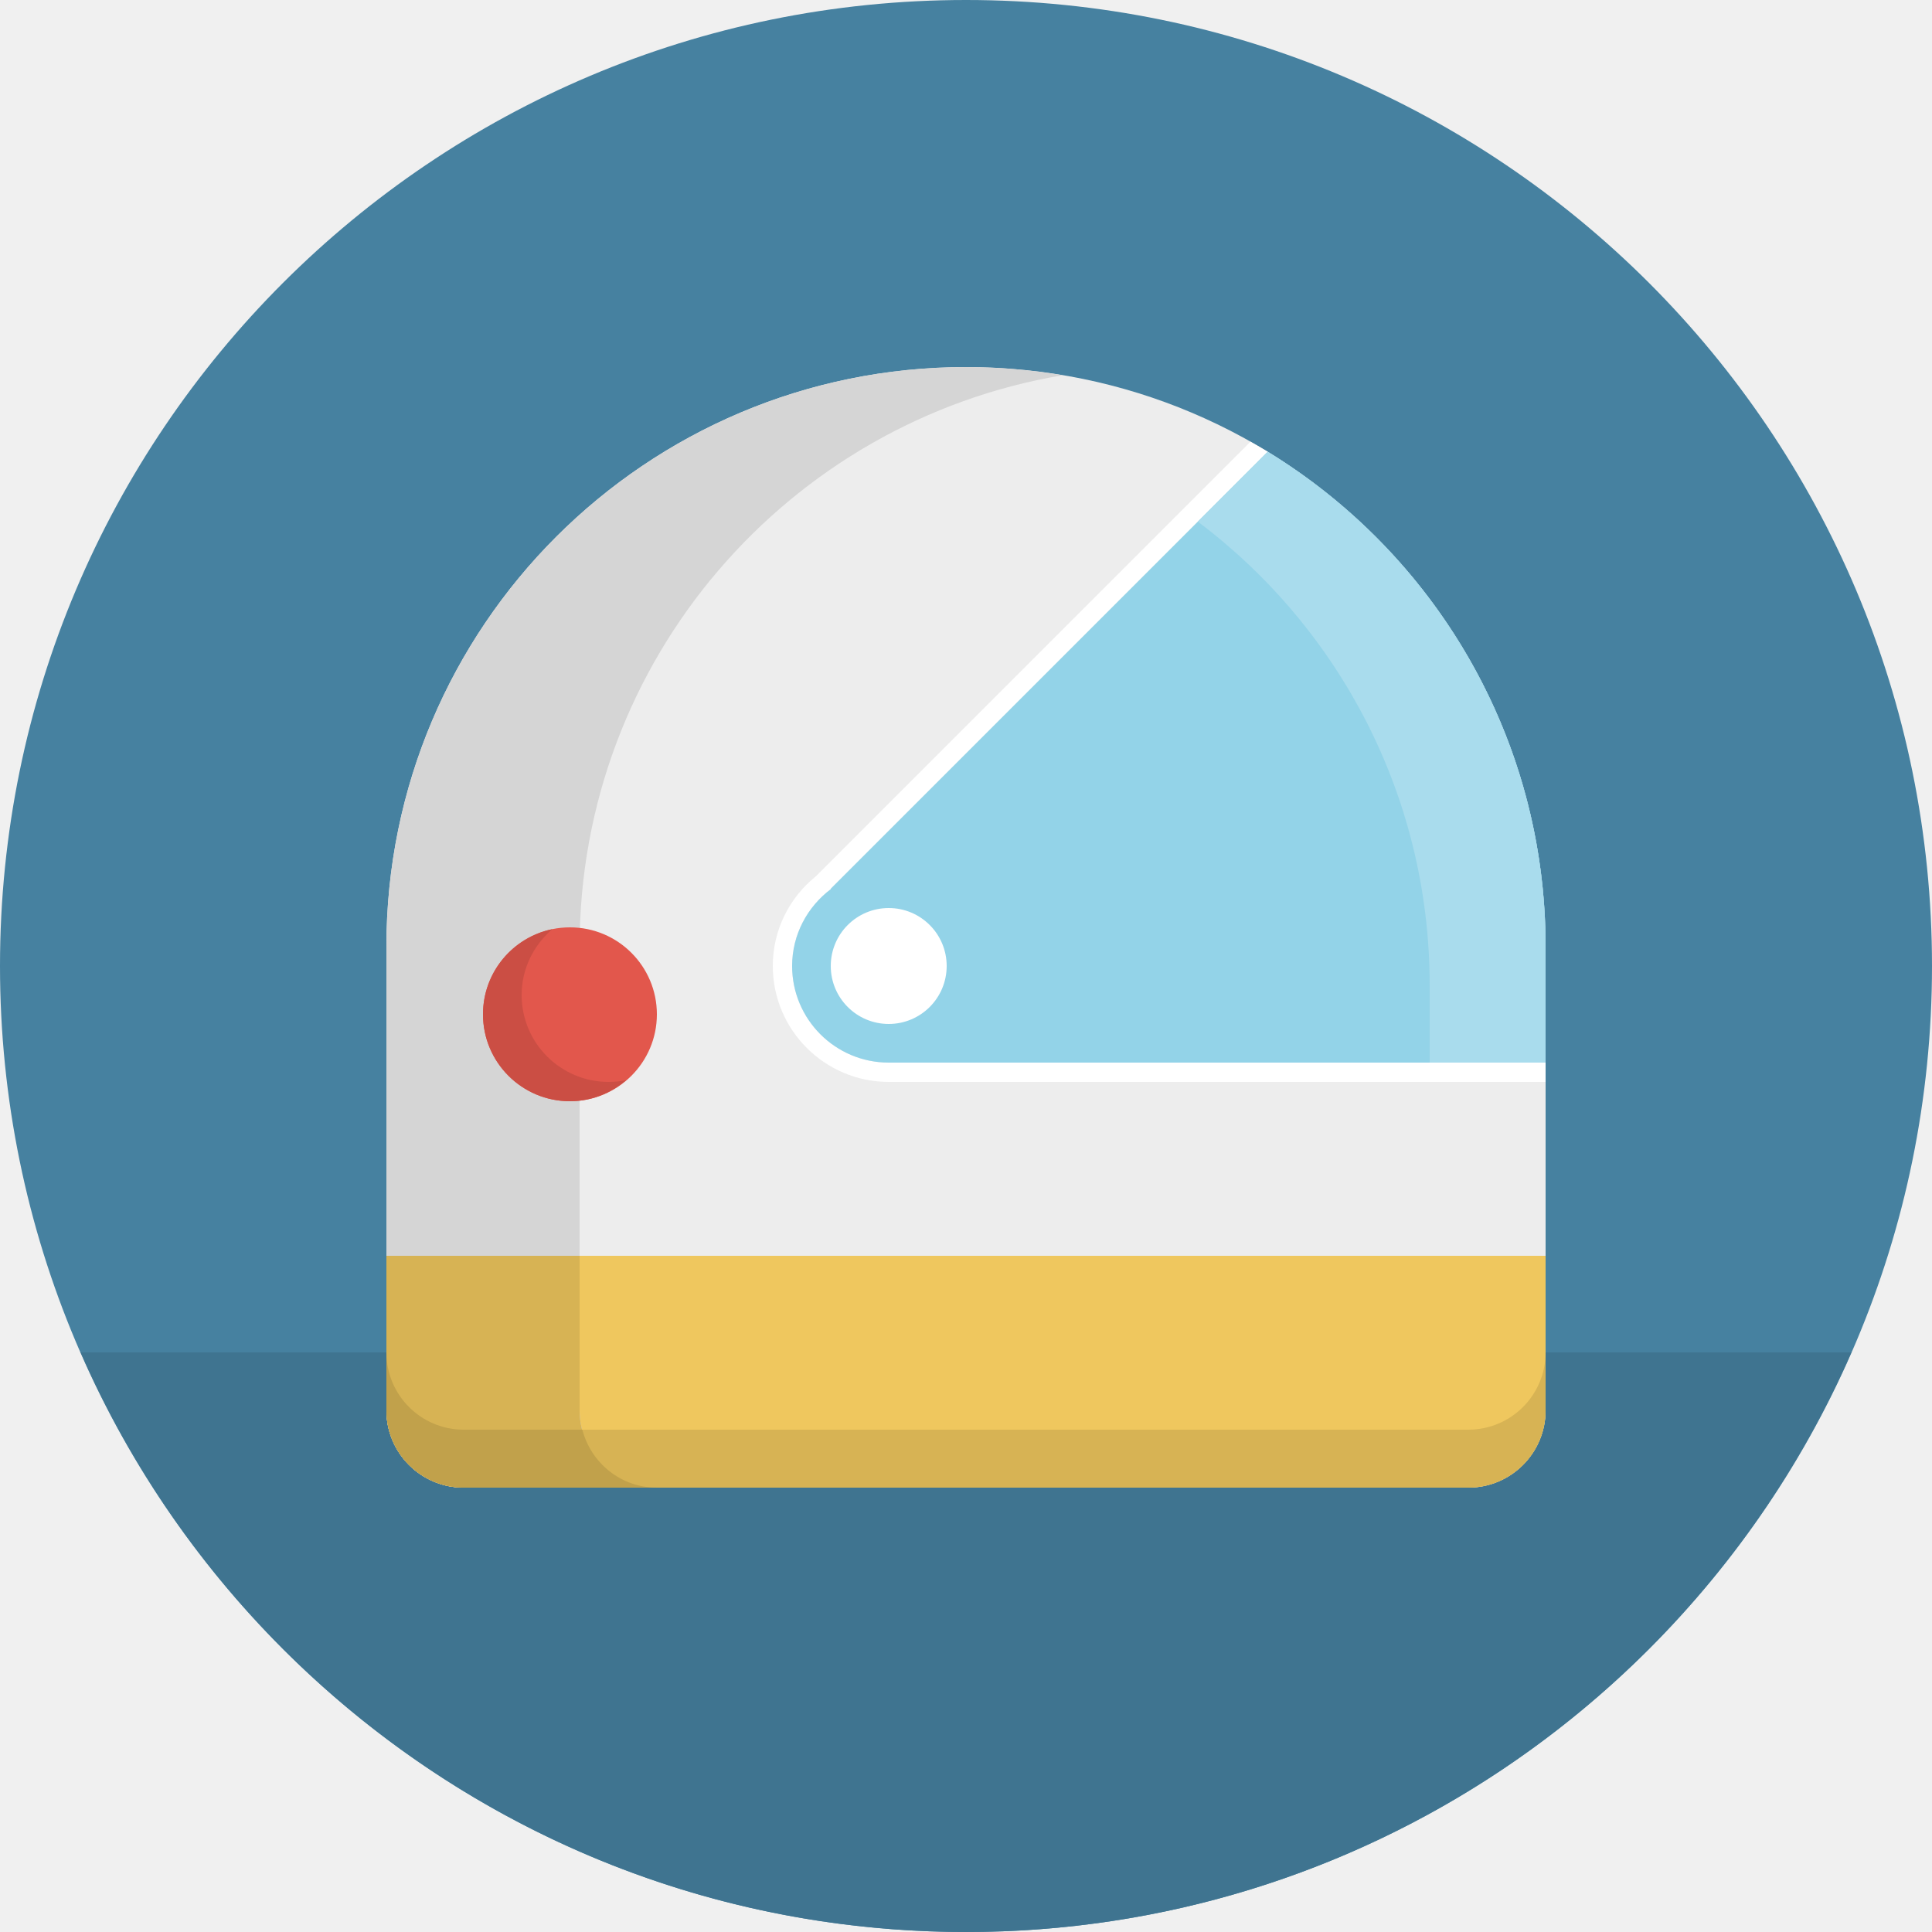
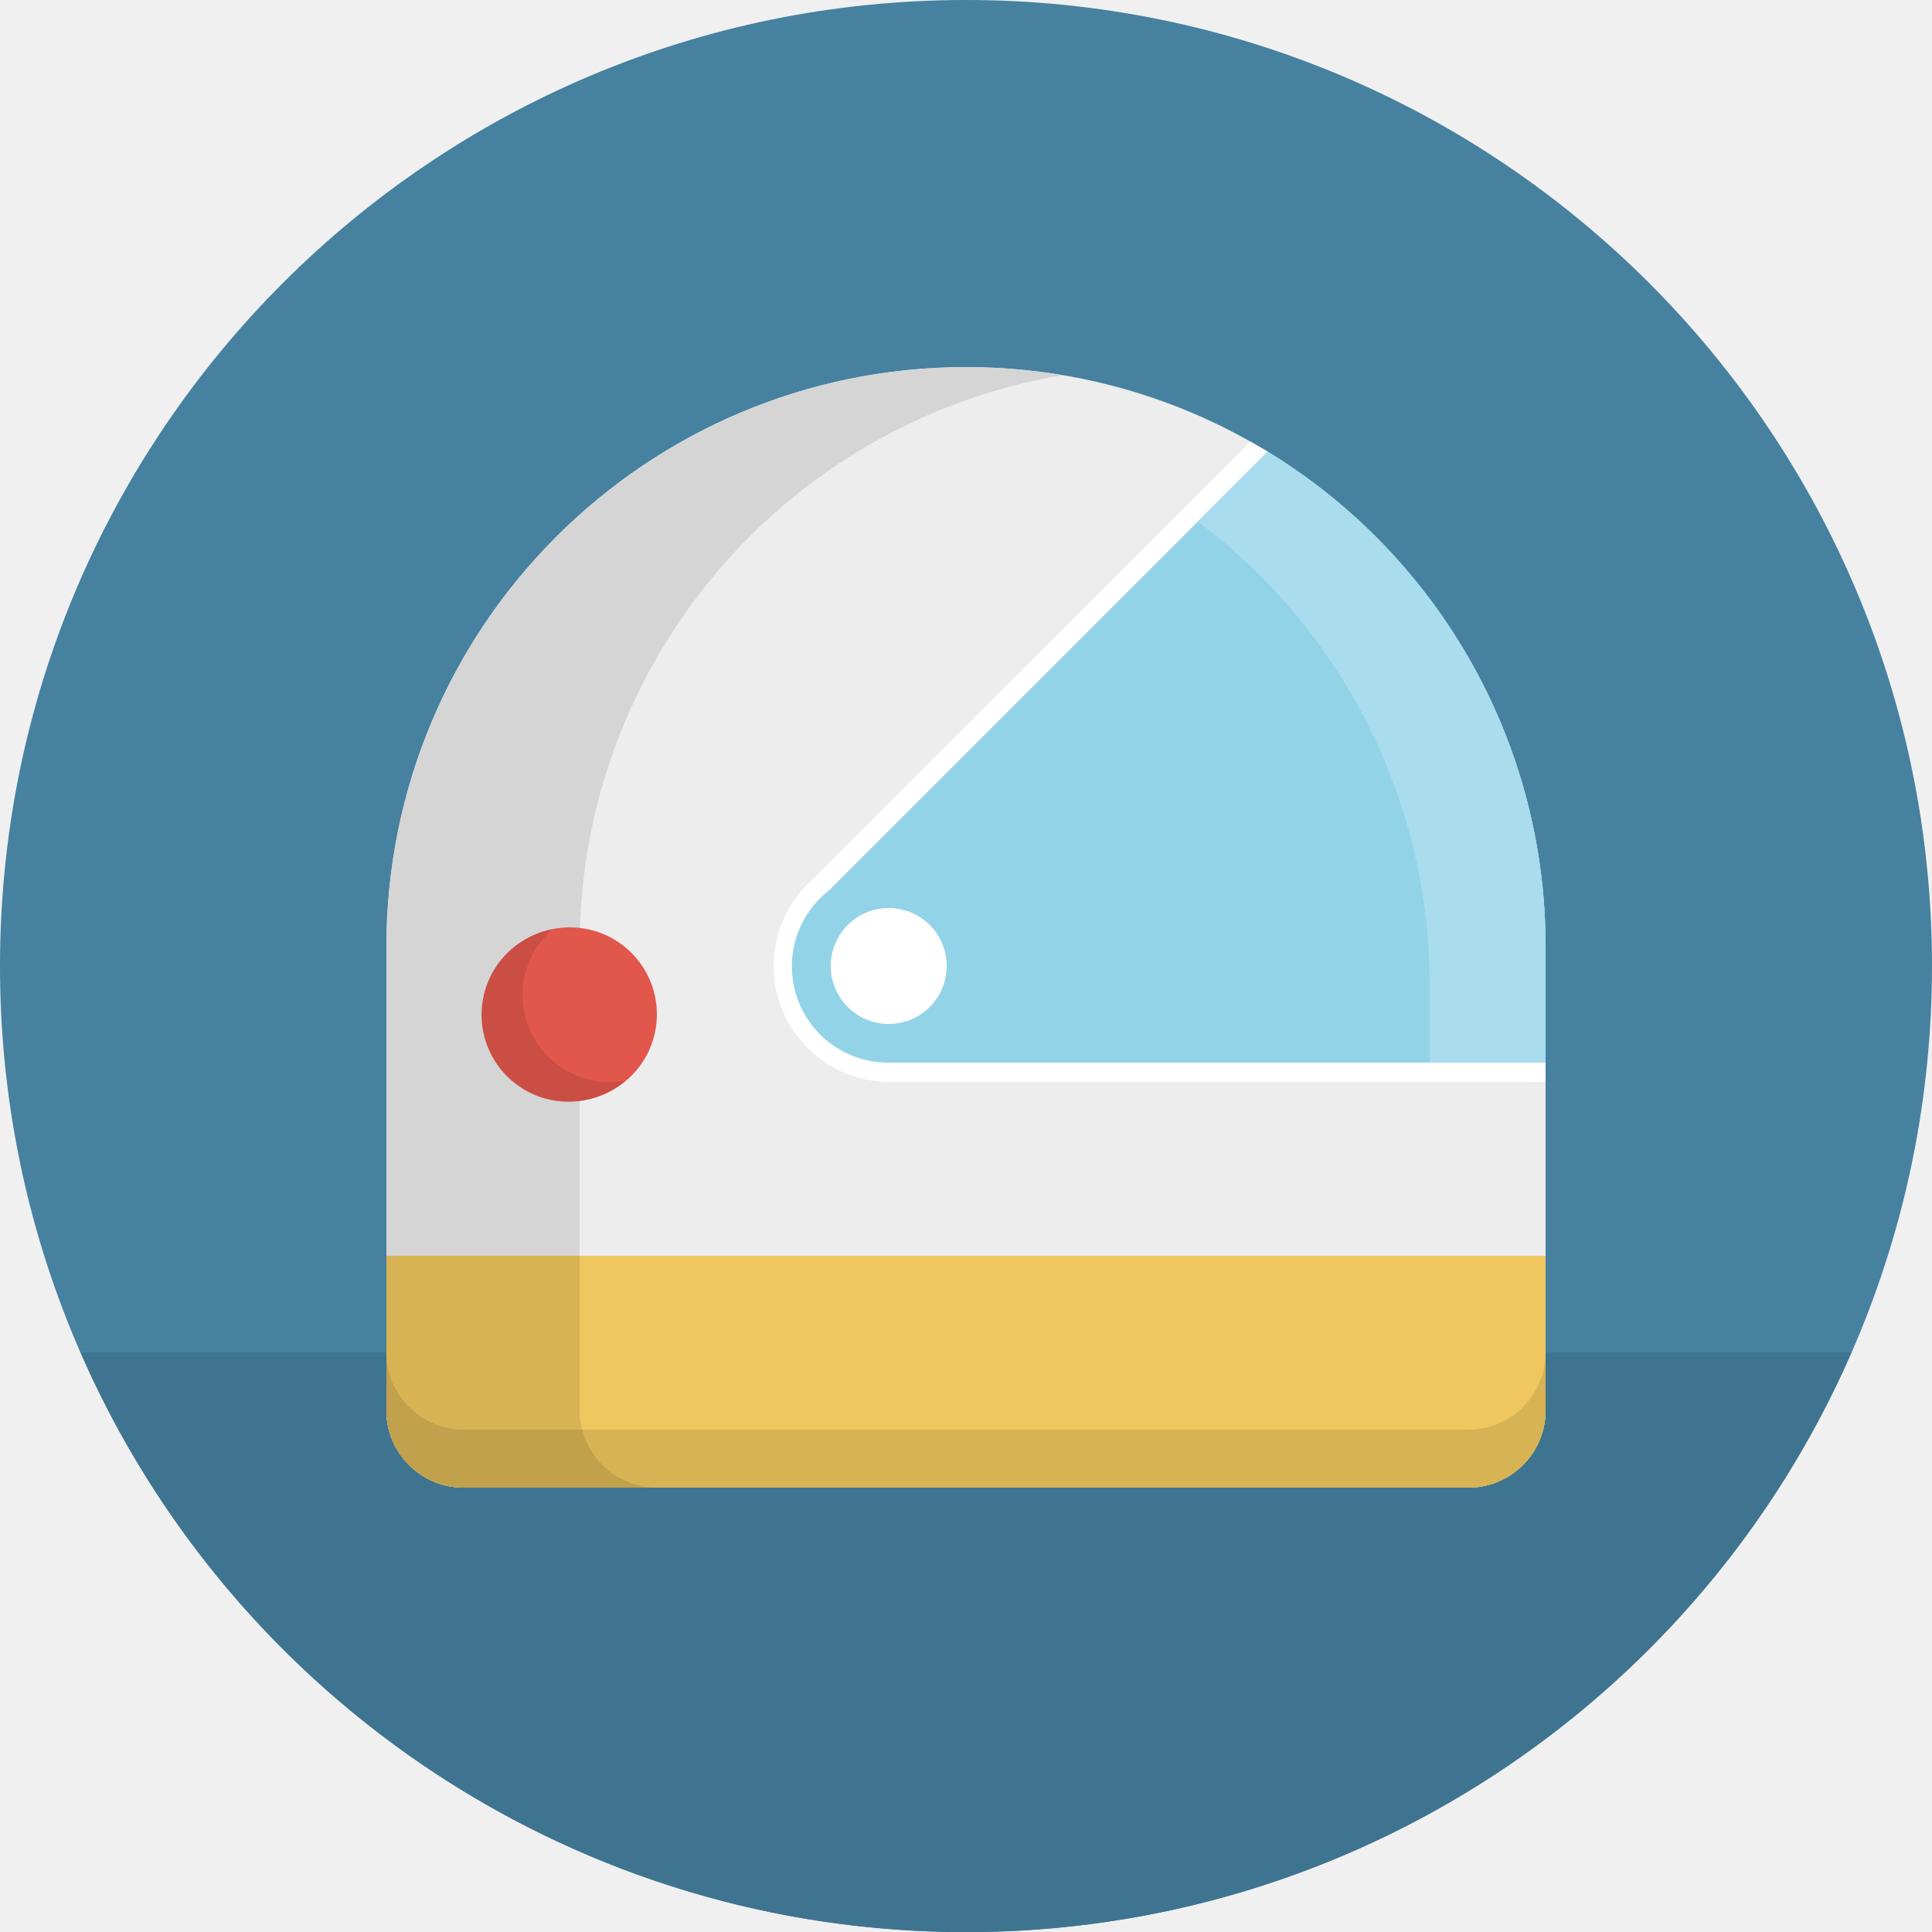
<svg xmlns="http://www.w3.org/2000/svg" width="100" height="100" viewBox="0 0 100 100">
-   <path fill="#4681A0" d="M50 0c27.614 0 50 22.386 50 50s-22.386 50-50 50-50-22.386-50-50 22.386-50 50-50z" />
-   <path fill="#3F7490" d="M95.827 70h-91.655c7.717 17.656 25.327 30 45.828 30s38.111-12.344 45.827-30z" />
-   <path fill="#EDEDED" d="M76 77h-52c-2.209 0-4-1.791-4-4v-24c0-16.568 13.432-30 30-30s30 13.432 30 30v24c0 2.209-1.791 4-4 4z" />
-   <path fill="#fff" d="M80 55h-34c-2.762 0-5-2.238-5-5 0-1.633.795-3.069 2.006-3.982l-.006-.018 22.617-22.617c-.294-.18-.595-.35-.896-.519l-22.428 22.429-.059.059c-1.422 1.15-2.234 2.833-2.234 4.648 0 3.309 2.691 6 6 6h34v-1z" />
-   <path fill="#93D3E8" d="M80 49c0-10.847-5.758-20.348-14.383-25.617l-22.617 22.617.006.018c-1.211.913-2.006 2.349-2.006 3.982 0 2.762 2.238 5 5 5h34v-6z" />
-   <path fill="#fff" d="M46 47c1.657 0 3 1.343 3 3s-1.343 3-3 3-3-1.343-3-3 1.343-3 3-3z" />
-   <path fill="#A9DCED" d="M80 55v-6c0-10.847-5.758-20.348-14.383-25.617l-3.617 3.617c7.286 5.473 12 14.186 12 24v4h6z" />
-   <path fill="#EFC75E" d="M20 70v3c0 2.209 1.791 4 4 4h52c2.209 0 4-1.791 4-4v-8h-60v5z" />
-   <path fill="#D5D5D5" d="M30 73v-24c0-14.864 10.813-27.196 25-29.577-1.627-.274-3.296-.423-5-.423-16.568 0-30 13.432-30 30v24c0 2.209 1.791 4 4 4h10c-2.209 0-4-1.791-4-4z" />
-   <path fill="#D7B354" d="M30 73v-8h-10v8c0 2.209 1.791 4 4 4h10c-2.209 0-4-1.791-4-4zM76 74h-52c-2.209 0-4-1.791-4-4v3c0 2.209 1.791 4 4 4h52c2.209 0 4-1.791 4-4v-3c0 2.209-1.791 4-4 4z" />
-   <path fill="#C1A14B" d="M30.142 74h-6.142c-2.209 0-4-1.791-4-4v3c0 2.209 1.791 4 4 4h10c-1.861 0-3.412-1.278-3.858-3z" />
-   <path fill="#E2574C" d="M29.5 48c2.485 0 4.5 2.015 4.5 4.5s-2.015 4.5-4.5 4.5-4.5-2.015-4.5-4.5 2.015-4.5 4.5-4.5z" />
-   <path fill="#CB4E44" d="M31.5 56c-2.485 0-4.5-2.015-4.5-4.5 0-1.37.626-2.583 1.592-3.408-2.05.42-3.592 2.233-3.592 4.408 0 2.485 2.015 4.5 4.5 4.5 1.115 0 2.122-.421 2.908-1.092-.294.061-.597.092-.908.092z" />
+   <path fill="#4681A0" d="M50 0a50 50 0 1 1 0 100A50 50 0 0 1 50 0z" />
+   <path fill="#3F7490" d="M95.83 70H4.17a50 50 0 0 0 91.66 0z" />
+   <path fill="#EDEDED" d="M76 77H24a4 4 0 0 1-4-4V49a30 30 0 0 1 60 0v24a4 4 0 0 1-4 4z" />
+   <path fill="#fff" d="M80 55H46a5 5 0 0 1-3-8.98V46l22.62-22.62-.9-.52L42.3 45.3l-.06.06A6 6 0 0 0 46 56h34v-1z" />
+   <path fill="#93D3E8" d="M80 49a29.98 29.98 0 0 0-14.38-25.62L43 46v.02A4.98 4.98 0 0 0 46 55h34v-6z" />
+   <path fill="#fff" d="M46 47a3 3 0 1 1 0 6 3 3 0 0 1 0-6z" />
+   <path fill="#A9DCED" d="M80 55v-6a29.98 29.98 0 0 0-14.38-25.62L62 27a29.95 29.95 0 0 1 12 24v4h6z" />
+   <path fill="#EFC75E" d="M20 70v3a4 4 0 0 0 4 4h52a4 4 0 0 0 4-4v-8H20v5z" />
+   <path fill="#D5D5D5" d="M30 73V49a30 30 0 0 1 25-29.58A30 30 0 0 0 20 49v24a4 4 0 0 0 4 4h10a4 4 0 0 1-4-4z" />
+   <path fill="#D7B354" d="M30 73v-8H20v8a4 4 0 0 0 4 4h10a4 4 0 0 1-4-4zm46 1H24a4 4 0 0 1-4-4v3a4 4 0 0 0 4 4h52a4 4 0 0 0 4-4v-3a4 4 0 0 1-4 4z" />
+   <path fill="#C1A14B" d="M30.14 74H24a4 4 0 0 1-4-4v3a4 4 0 0 0 4 4h10a4 4 0 0 1-3.86-3z" />
+   <path fill="#E2574C" d="M29.5 48a4.5 4.5 0 1 1 0 9 4.5 4.5 0 0 1 0-9z" />
+   <path fill="#CB4E44" d="M31.5 56a4.5 4.5 0 0 1-2.9-7.9 4.5 4.5 0 1 0 3.8 7.8c-.29.07-.59.1-.9.1z" />
</svg>
